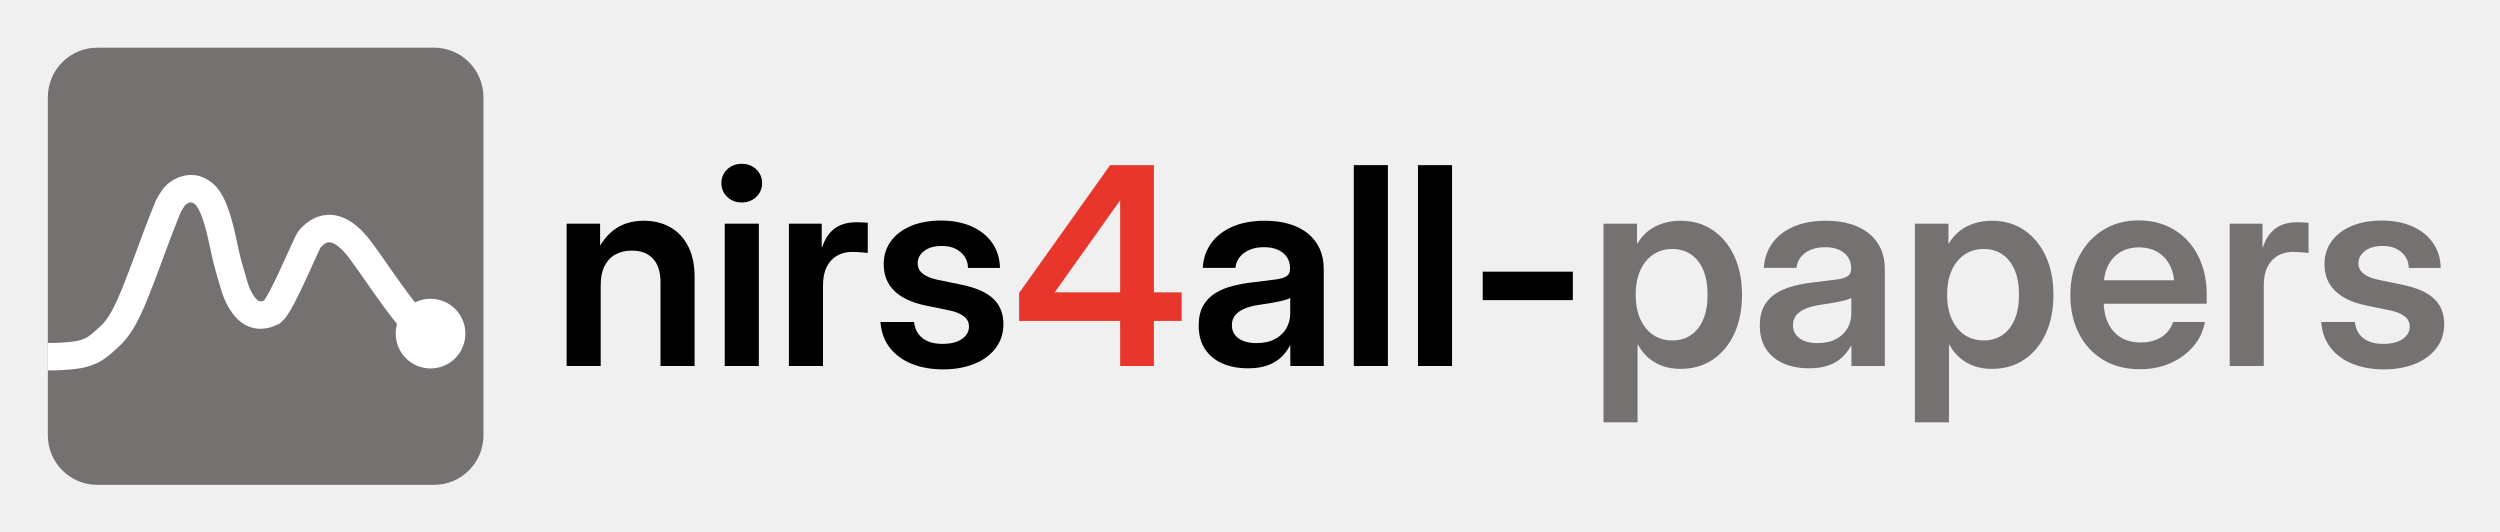
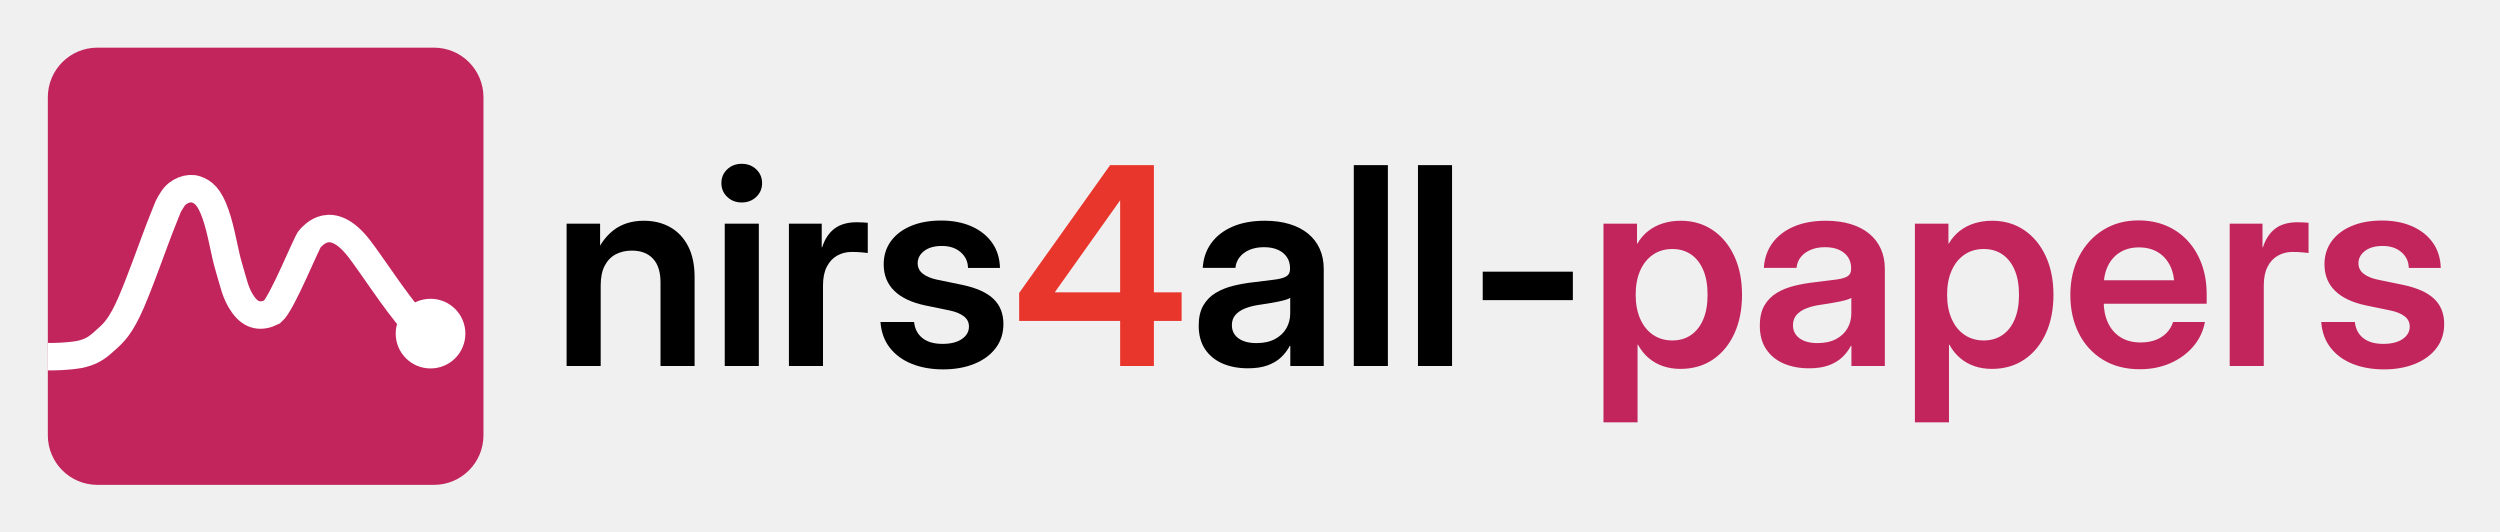
<svg xmlns="http://www.w3.org/2000/svg" width="1468.57" height="312.00" viewBox="0 0 1468.565 312">
  <defs>
    <defs id="defs1">
      <clipPath clipPathUnits="userSpaceOnUse" id="nirs4all_papers_clip">
        <path d="M 75.196,-0.48 H 381.42 V 303.184 H 75.196 Z" id="path1" />
      </clipPath>
    </defs>
  </defs>
  <g transform="translate(28.0,28.0) scale(0.8331102) translate(0,0)">
    <g id="g8" transform="translate(-0.251271,1.105743)">
      <g id="g9">
-         <path style="fill:#767171;fill-opacity:1;fill-rule:evenodd;stroke:none" d="M 1.532,35.751 C 1.532,16.792 16.891,1.432 35.85,1.432 H 269.478 c 18.919,0 34.278,15.359 34.278,34.318 V 269.538 c 0,18.919 -15.359,34.278 -34.278,34.278 H 35.85 c -18.959,0 -34.318,-15.359 -34.318,-34.278 z" id="path2" transform="matrix(1.016366,0,0,1.019436,-1.193727,-2.565972)" />
+         <path style="fill:#C2255C;fill-opacity:1;fill-rule:evenodd;stroke:none" d="M 1.532,35.751 C 1.532,16.792 16.891,1.432 35.85,1.432 H 269.478 c 18.919,0 34.278,15.359 34.278,34.318 V 269.538 c 0,18.919 -15.359,34.278 -34.278,34.278 H 35.85 c -18.959,0 -34.318,-15.359 -34.318,-34.278 z" id="path2" transform="matrix(1.016366,0,0,1.019436,-1.193727,-2.565972)" />
        <path style="fill:none;stroke:#ffffff;stroke-width:19.359px;stroke-linecap:butt;stroke-linejoin:miter;stroke-miterlimit:8;stroke-dasharray:none;stroke-opacity:1" clip-path="url(#nirs4all_papers_clip)" d="m 78.351,215.764 c 4.918,0.027 13.252,-0.031 22.324,-1.535 6.68,-1.48 11.159,-3.52 16.799,-8.68 5.68,-5.16 10.199,-8.16 17.119,-22.359 6.96,-14.159 19.159,-49.597 24.479,-62.677 5.28,-13.119 3.64,-9.919 7.32,-15.839 3.68,-5.96 11.479,-8.6 16.519,-6.84 5.04,1.76 9.4,5 13.719,17.319 4.36,12.359 6.24,27.039 9.479,37.678 3.28,10.679 4.4,18.479 10.119,26.359 5.68,7.88 12.481,8.963 20.439,5 6.876,-5.694 24.359,-49.637 26.599,-51.677 2.24,-2.04 14.719,-18.239 34.238,6.48 8.92,11.399 25.559,37.558 38.798,52.557" id="path3" transform="translate(-78.04647,1.00513)" />
        <path style="fill:#ffffff;fill-opacity:1;fill-rule:evenodd;stroke:none" d="m 245.652,200.515 c 0,-13.559 10.999,-24.559 24.559,-24.559 13.599,0 24.559,10.999 24.559,24.559 0,13.599 -10.959,24.559 -24.559,24.559 -13.559,0 -24.559,-10.959 -24.559,-24.559 z" id="path4" />
      </g>
    </g>
  </g>
  <path fill="#000000" d="M352.858 167.711V215.0H332.838V131.37H352.513V152.642H348.598Q352.63 141.46 359.97 135.566Q367.31 129.673 378.207 129.673Q386.994 129.673 393.707 133.469Q400.419 137.266 404.221 144.631Q408.022 151.996 408.022 162.763V215.0H388.002V165.937Q388.002 156.713 383.599 151.964Q379.195 147.216 371.14 147.216Q365.897 147.216 361.763 149.357Q357.629 151.498 355.244 156.024Q352.858 160.549 352.858 167.711Z M425.733 215.0V131.37H445.754V215.0ZM435.715 118.934Q430.602 118.934 427.183 115.66Q423.763 112.386 423.763 107.558Q423.763 102.724 427.183 99.476Q430.602 96.227 435.678 96.227Q440.82 96.227 444.243 99.473Q447.667 102.718 447.667 107.595Q447.667 112.408 444.238 115.671Q440.81 118.934 435.715 118.934Z M463.43 215.0V131.37H482.703V145.258H482.962Q485.259 138.051 490.191 134.305Q495.124 130.559 503.249 130.559Q505.241 130.559 506.9 130.661Q508.558 130.762 509.749 130.864V148.603Q508.644 148.451 505.959 148.223Q503.274 147.995 500.316 147.995Q495.608 147.995 491.763 150.162Q487.917 152.328 485.684 156.686Q483.45 161.043 483.45 167.629V215.0Z M554.013 216.986Q543.809 216.986 535.739 213.785Q527.67 210.584 522.771 204.363Q517.872 198.141 517.203 189.148H536.951Q537.607 195.252 541.898 198.627Q546.188 202.003 553.639 202.003Q560.896 202.003 565.042 199.144Q569.187 196.285 569.187 191.853Q569.187 188.071 566.13 185.761Q563.073 183.452 557.764 182.356L543.502 179.416Q531.518 176.901 525.311 170.819Q519.104 164.737 519.104 155.259Q519.104 147.589 523.258 141.8Q527.413 136.011 535.005 132.783Q542.596 129.555 552.828 129.555Q562.965 129.555 570.664 132.956Q578.363 136.357 582.77 142.575Q587.176 148.793 587.414 157.394H568.623Q568.544 151.825 564.326 148.153Q560.108 144.482 553.284 144.482Q546.714 144.482 542.891 147.42Q539.067 150.358 539.067 154.631Q539.067 158.385 542.024 160.734Q544.981 163.083 550.173 164.224L565.233 167.334Q577.698 169.957 583.563 175.563Q589.428 181.168 589.428 190.339Q589.428 198.499 584.889 204.485Q580.35 210.47 572.348 213.728Q564.346 216.986 554.013 216.986Z" />
  <path fill="#E9362D" d="M598.672 188.543V172.089L652.116 97H665.189V117.844H657.877L619.703 171.545V171.709H694.124V188.543ZM657.999 215.0V183.576V176.093V97H677.835V215.0Z" />
  <path fill="#000000" d="M733.066 216.353Q724.722 216.353 718.206 213.559Q711.689 210.765 707.92 205.174Q704.15 199.582 704.15 191.267Q704.15 184.117 706.833 179.475Q709.516 174.832 714.114 172.059Q718.712 169.286 724.649 167.84Q730.585 166.394 737.013 165.716Q744.783 164.835 749.334 164.181Q753.884 163.527 755.839 162.203Q757.793 160.878 757.793 158.024V157.403Q757.793 153.808 755.972 151.068Q754.15 148.328 750.734 146.764Q747.317 145.201 742.512 145.201Q737.7 145.201 734.024 146.756Q730.347 148.312 728.193 151.053Q726.039 153.795 725.722 157.365H706.52Q707.03 149.028 711.528 142.82Q716.026 136.613 724.02 133.143Q732.014 129.673 742.968 129.673Q751.109 129.673 757.551 131.638Q763.993 133.604 768.464 137.304Q772.935 141.004 775.267 146.229Q777.598 151.454 777.598 157.974V215.0H757.964V203.178H757.648Q755.687 206.9 752.529 209.892Q749.37 212.884 744.62 214.618Q739.87 216.353 733.066 216.353ZM737.988 201.55Q744.485 201.55 748.935 199.179Q753.384 196.807 755.646 192.854Q757.907 188.901 757.907 184.063V174.978Q756.973 175.577 755.159 176.125Q753.346 176.673 750.853 177.181Q748.36 177.69 745.448 178.173Q742.537 178.656 739.458 179.103Q735.197 179.708 731.594 181.095Q727.991 182.483 725.811 184.881Q723.632 187.279 723.632 191.09Q723.632 194.343 725.403 196.698Q727.173 199.053 730.398 200.302Q733.623 201.55 737.988 201.55Z M815.276 97V215.0H795.256V97Z M852.972 97V215.0H832.952V97Z M923.934 159.602V176.321H870.988V159.602Z" />
-   <path fill="#767171" d="M941.924 248.103V131.37H961.627V143.041H961.871Q964.478 138.568 968.326 135.607Q972.173 132.647 976.999 131.16Q981.825 129.673 987.211 129.673Q997.997 129.673 1006.111 135.165Q1014.225 140.658 1018.768 150.453Q1023.311 160.248 1023.311 173.128Q1023.311 186.129 1018.811 195.938Q1014.311 205.747 1006.182 211.222Q998.054 216.698 987.096 216.698Q981.654 216.698 976.966 215.111Q972.278 213.524 968.524 210.356Q964.77 207.188 962.16 202.443H961.944V248.103ZM982.386 199.991Q988.617 199.991 993.248 196.869Q997.88 193.747 1000.477 187.748Q1003.075 181.748 1003.075 173.128Q1003.075 164.458 1000.477 158.487Q997.88 152.515 993.248 149.393Q988.617 146.272 982.386 146.272Q975.879 146.272 971.018 149.596Q966.157 152.921 963.496 158.943Q960.835 164.965 960.835 173.128Q960.835 181.241 963.496 187.291Q966.157 193.342 971.018 196.667Q975.879 199.991 982.386 199.991Z M1062.674 216.353Q1054.33 216.353 1047.814 213.559Q1041.297 210.765 1037.528 205.174Q1033.758 199.582 1033.758 191.267Q1033.758 184.117 1036.441 179.475Q1039.124 174.832 1043.722 172.059Q1048.32 169.286 1054.257 167.84Q1060.193 166.394 1066.621 165.716Q1074.391 164.835 1078.942 164.181Q1083.492 163.527 1085.447 162.203Q1087.401 160.878 1087.401 158.024V157.403Q1087.401 153.808 1085.58 151.068Q1083.758 148.328 1080.342 146.764Q1076.926 145.201 1072.12 145.201Q1067.308 145.201 1063.632 146.756Q1059.956 148.312 1057.801 151.053Q1055.647 153.795 1055.331 157.365H1036.128Q1036.638 149.028 1041.136 142.82Q1045.634 136.613 1053.628 133.143Q1061.622 129.673 1072.576 129.673Q1080.717 129.673 1087.159 131.638Q1093.601 133.604 1098.072 137.304Q1102.543 141.004 1104.875 146.229Q1107.206 151.454 1107.206 157.974V215.0H1087.573V203.178H1087.256Q1085.295 206.9 1082.137 209.892Q1078.978 212.884 1074.228 214.618Q1069.478 216.353 1062.674 216.353ZM1067.596 201.55Q1074.094 201.55 1078.543 199.179Q1082.992 196.807 1085.254 192.854Q1087.515 188.901 1087.515 184.063V174.978Q1086.581 175.577 1084.767 176.125Q1082.954 176.673 1080.461 177.181Q1077.968 177.69 1075.057 178.173Q1072.145 178.656 1069.066 179.103Q1064.805 179.708 1061.202 181.095Q1057.599 182.483 1055.419 184.881Q1053.24 187.279 1053.24 191.09Q1053.24 194.343 1055.011 196.698Q1056.781 199.053 1060.006 200.302Q1063.231 201.55 1067.596 201.55Z M1124.864 248.103V131.37H1144.567V143.041H1144.811Q1147.418 138.568 1151.265 135.607Q1155.113 132.647 1159.939 131.16Q1164.765 129.673 1170.15 129.673Q1180.936 129.673 1189.051 135.165Q1197.165 140.658 1201.708 150.453Q1206.25 160.248 1206.25 173.128Q1206.25 186.129 1201.75 195.938Q1197.251 205.747 1189.122 211.222Q1180.993 216.698 1170.036 216.698Q1164.594 216.698 1159.905 215.111Q1155.217 213.524 1151.463 210.356Q1147.709 207.188 1145.099 202.443H1144.884V248.103ZM1165.326 199.991Q1171.557 199.991 1176.188 196.869Q1180.819 193.747 1183.417 187.748Q1186.015 181.748 1186.015 173.128Q1186.015 164.458 1183.417 158.487Q1180.819 152.515 1176.188 149.393Q1171.557 146.272 1165.326 146.272Q1158.819 146.272 1153.958 149.596Q1149.097 152.921 1146.436 158.943Q1143.775 164.965 1143.775 173.128Q1143.775 181.241 1146.436 187.291Q1149.097 193.342 1153.958 196.667Q1158.819 199.991 1165.326 199.991Z M1257.008 216.901Q1244.476 216.901 1235.305 211.292Q1226.135 205.684 1221.156 195.81Q1216.178 185.936 1216.178 173.287Q1216.178 160.508 1221.294 150.623Q1226.41 140.738 1235.434 135.104Q1244.457 129.47 1256.171 129.47Q1265.225 129.47 1272.59 132.623Q1279.955 135.777 1285.258 141.594Q1290.561 147.412 1293.413 155.379Q1296.266 163.346 1296.266 172.973V178.406H1224.104V164.62H1286.262L1277.317 168.316Q1277.317 161.246 1274.766 156.09Q1272.216 150.935 1267.557 148.131Q1262.897 145.328 1256.485 145.328Q1250.153 145.328 1245.504 148.131Q1240.855 150.935 1238.305 156.09Q1235.755 161.246 1235.755 168.316V177.012Q1235.755 184.19 1238.297 189.645Q1240.839 195.1 1245.7 198.135Q1250.561 201.17 1257.464 201.17Q1262.491 201.17 1266.364 199.665Q1270.236 198.16 1272.821 195.447Q1275.406 192.734 1276.531 189.148H1295.24Q1293.684 197.346 1288.324 203.59Q1282.964 209.833 1274.882 213.367Q1266.799 216.901 1257.008 216.901Z M1309.783 215.0V131.37H1329.056V145.258H1329.315Q1331.612 138.051 1336.544 134.305Q1341.477 130.559 1349.602 130.559Q1351.594 130.559 1353.253 130.661Q1354.911 130.762 1356.102 130.864V148.603Q1354.997 148.451 1352.312 148.223Q1349.627 147.995 1346.669 147.995Q1341.961 147.995 1338.116 150.162Q1334.27 152.328 1332.037 156.686Q1329.803 161.043 1329.803 167.629V215.0Z M1400.366 216.986Q1390.162 216.986 1382.093 213.785Q1374.023 210.584 1369.124 204.363Q1364.225 198.141 1363.556 189.148H1383.304Q1383.96 195.252 1388.251 198.627Q1392.541 202.003 1399.992 202.003Q1407.249 202.003 1411.395 199.144Q1415.54 196.285 1415.54 191.853Q1415.54 188.071 1412.483 185.761Q1409.426 183.452 1404.117 182.356L1389.855 179.416Q1377.871 176.901 1371.664 170.819Q1365.457 164.737 1365.457 155.259Q1365.457 147.589 1369.611 141.8Q1373.766 136.011 1381.358 132.783Q1388.949 129.555 1399.181 129.555Q1409.318 129.555 1417.017 132.956Q1424.716 136.357 1429.123 142.575Q1433.529 148.793 1433.767 157.394H1414.976Q1414.897 151.825 1410.679 148.153Q1406.461 144.482 1399.637 144.482Q1393.067 144.482 1389.244 147.42Q1385.42 150.358 1385.42 154.631Q1385.42 158.385 1388.377 160.734Q1391.334 163.083 1396.526 164.224L1411.586 167.334Q1424.051 169.957 1429.916 175.563Q1435.782 181.168 1435.782 190.339Q1435.782 198.499 1431.242 204.485Q1426.703 210.47 1418.701 213.728Q1410.699 216.986 1400.366 216.986Z" />
+   <path fill="#C2255C" d="M941.924 248.103V131.37H961.627V143.041H961.871Q964.478 138.568 968.326 135.607Q972.173 132.647 976.999 131.16Q981.825 129.673 987.211 129.673Q997.997 129.673 1006.111 135.165Q1014.225 140.658 1018.768 150.453Q1023.311 160.248 1023.311 173.128Q1023.311 186.129 1018.811 195.938Q1014.311 205.747 1006.182 211.222Q998.054 216.698 987.096 216.698Q981.654 216.698 976.966 215.111Q972.278 213.524 968.524 210.356Q964.77 207.188 962.16 202.443H961.944V248.103ZM982.386 199.991Q988.617 199.991 993.248 196.869Q997.88 193.747 1000.477 187.748Q1003.075 181.748 1003.075 173.128Q1003.075 164.458 1000.477 158.487Q997.88 152.515 993.248 149.393Q988.617 146.272 982.386 146.272Q975.879 146.272 971.018 149.596Q966.157 152.921 963.496 158.943Q960.835 164.965 960.835 173.128Q960.835 181.241 963.496 187.291Q966.157 193.342 971.018 196.667Q975.879 199.991 982.386 199.991Z M1062.674 216.353Q1054.33 216.353 1047.814 213.559Q1041.297 210.765 1037.528 205.174Q1033.758 199.582 1033.758 191.267Q1033.758 184.117 1036.441 179.475Q1039.124 174.832 1043.722 172.059Q1048.32 169.286 1054.257 167.84Q1060.193 166.394 1066.621 165.716Q1074.391 164.835 1078.942 164.181Q1083.492 163.527 1085.447 162.203Q1087.401 160.878 1087.401 158.024V157.403Q1087.401 153.808 1085.58 151.068Q1083.758 148.328 1080.342 146.764Q1076.926 145.201 1072.12 145.201Q1067.308 145.201 1063.632 146.756Q1059.956 148.312 1057.801 151.053Q1055.647 153.795 1055.331 157.365H1036.128Q1036.638 149.028 1041.136 142.82Q1045.634 136.613 1053.628 133.143Q1061.622 129.673 1072.576 129.673Q1080.717 129.673 1087.159 131.638Q1093.601 133.604 1098.072 137.304Q1102.543 141.004 1104.875 146.229Q1107.206 151.454 1107.206 157.974V215.0H1087.573V203.178H1087.256Q1085.295 206.9 1082.137 209.892Q1078.978 212.884 1074.228 214.618Q1069.478 216.353 1062.674 216.353ZM1067.596 201.55Q1074.094 201.55 1078.543 199.179Q1082.992 196.807 1085.254 192.854Q1087.515 188.901 1087.515 184.063V174.978Q1086.581 175.577 1084.767 176.125Q1082.954 176.673 1080.461 177.181Q1077.968 177.69 1075.057 178.173Q1072.145 178.656 1069.066 179.103Q1064.805 179.708 1061.202 181.095Q1057.599 182.483 1055.419 184.881Q1053.24 187.279 1053.24 191.09Q1053.24 194.343 1055.011 196.698Q1056.781 199.053 1060.006 200.302Q1063.231 201.55 1067.596 201.55Z M1124.864 248.103V131.37H1144.567V143.041H1144.811Q1147.418 138.568 1151.265 135.607Q1155.113 132.647 1159.939 131.16Q1164.765 129.673 1170.15 129.673Q1180.936 129.673 1189.051 135.165Q1197.165 140.658 1201.708 150.453Q1206.25 160.248 1206.25 173.128Q1206.25 186.129 1201.75 195.938Q1197.251 205.747 1189.122 211.222Q1180.993 216.698 1170.036 216.698Q1164.594 216.698 1159.905 215.111Q1155.217 213.524 1151.463 210.356Q1147.709 207.188 1145.099 202.443H1144.884V248.103ZM1165.326 199.991Q1171.557 199.991 1176.188 196.869Q1180.819 193.747 1183.417 187.748Q1186.015 181.748 1186.015 173.128Q1186.015 164.458 1183.417 158.487Q1180.819 152.515 1176.188 149.393Q1171.557 146.272 1165.326 146.272Q1158.819 146.272 1153.958 149.596Q1149.097 152.921 1146.436 158.943Q1143.775 164.965 1143.775 173.128Q1143.775 181.241 1146.436 187.291Q1149.097 193.342 1153.958 196.667Q1158.819 199.991 1165.326 199.991Z M1257.008 216.901Q1244.476 216.901 1235.305 211.292Q1226.135 205.684 1221.156 195.81Q1216.178 185.936 1216.178 173.287Q1216.178 160.508 1221.294 150.623Q1226.41 140.738 1235.434 135.104Q1244.457 129.47 1256.171 129.47Q1265.225 129.47 1272.59 132.623Q1279.955 135.777 1285.258 141.594Q1290.561 147.412 1293.413 155.379Q1296.266 163.346 1296.266 172.973V178.406H1224.104V164.62H1286.262L1277.317 168.316Q1277.317 161.246 1274.766 156.09Q1272.216 150.935 1267.557 148.131Q1262.897 145.328 1256.485 145.328Q1250.153 145.328 1245.504 148.131Q1240.855 150.935 1238.305 156.09Q1235.755 161.246 1235.755 168.316V177.012Q1235.755 184.19 1238.297 189.645Q1240.839 195.1 1245.7 198.135Q1250.561 201.17 1257.464 201.17Q1262.491 201.17 1266.364 199.665Q1270.236 198.16 1272.821 195.447Q1275.406 192.734 1276.531 189.148H1295.24Q1293.684 197.346 1288.324 203.59Q1282.964 209.833 1274.882 213.367Q1266.799 216.901 1257.008 216.901Z M1309.783 215.0V131.37H1329.056V145.258H1329.315Q1331.612 138.051 1336.544 134.305Q1341.477 130.559 1349.602 130.559Q1351.594 130.559 1353.253 130.661Q1354.911 130.762 1356.102 130.864V148.603Q1354.997 148.451 1352.312 148.223Q1349.627 147.995 1346.669 147.995Q1341.961 147.995 1338.116 150.162Q1334.27 152.328 1332.037 156.686Q1329.803 161.043 1329.803 167.629V215.0Z M1400.366 216.986Q1390.162 216.986 1382.093 213.785Q1374.023 210.584 1369.124 204.363Q1364.225 198.141 1363.556 189.148H1383.304Q1383.96 195.252 1388.251 198.627Q1392.541 202.003 1399.992 202.003Q1407.249 202.003 1411.395 199.144Q1415.54 196.285 1415.54 191.853Q1415.54 188.071 1412.483 185.761Q1409.426 183.452 1404.117 182.356L1389.855 179.416Q1377.871 176.901 1371.664 170.819Q1365.457 164.737 1365.457 155.259Q1365.457 147.589 1369.611 141.8Q1373.766 136.011 1381.358 132.783Q1388.949 129.555 1399.181 129.555Q1409.318 129.555 1417.017 132.956Q1424.716 136.357 1429.123 142.575Q1433.529 148.793 1433.767 157.394H1414.976Q1414.897 151.825 1410.679 148.153Q1406.461 144.482 1399.637 144.482Q1393.067 144.482 1389.244 147.42Q1385.42 150.358 1385.42 154.631Q1385.42 158.385 1388.377 160.734Q1391.334 163.083 1396.526 164.224L1411.586 167.334Q1424.051 169.957 1429.916 175.563Q1435.782 181.168 1435.782 190.339Q1435.782 198.499 1431.242 204.485Q1426.703 210.47 1418.701 213.728Q1410.699 216.986 1400.366 216.986Z" />
</svg>
